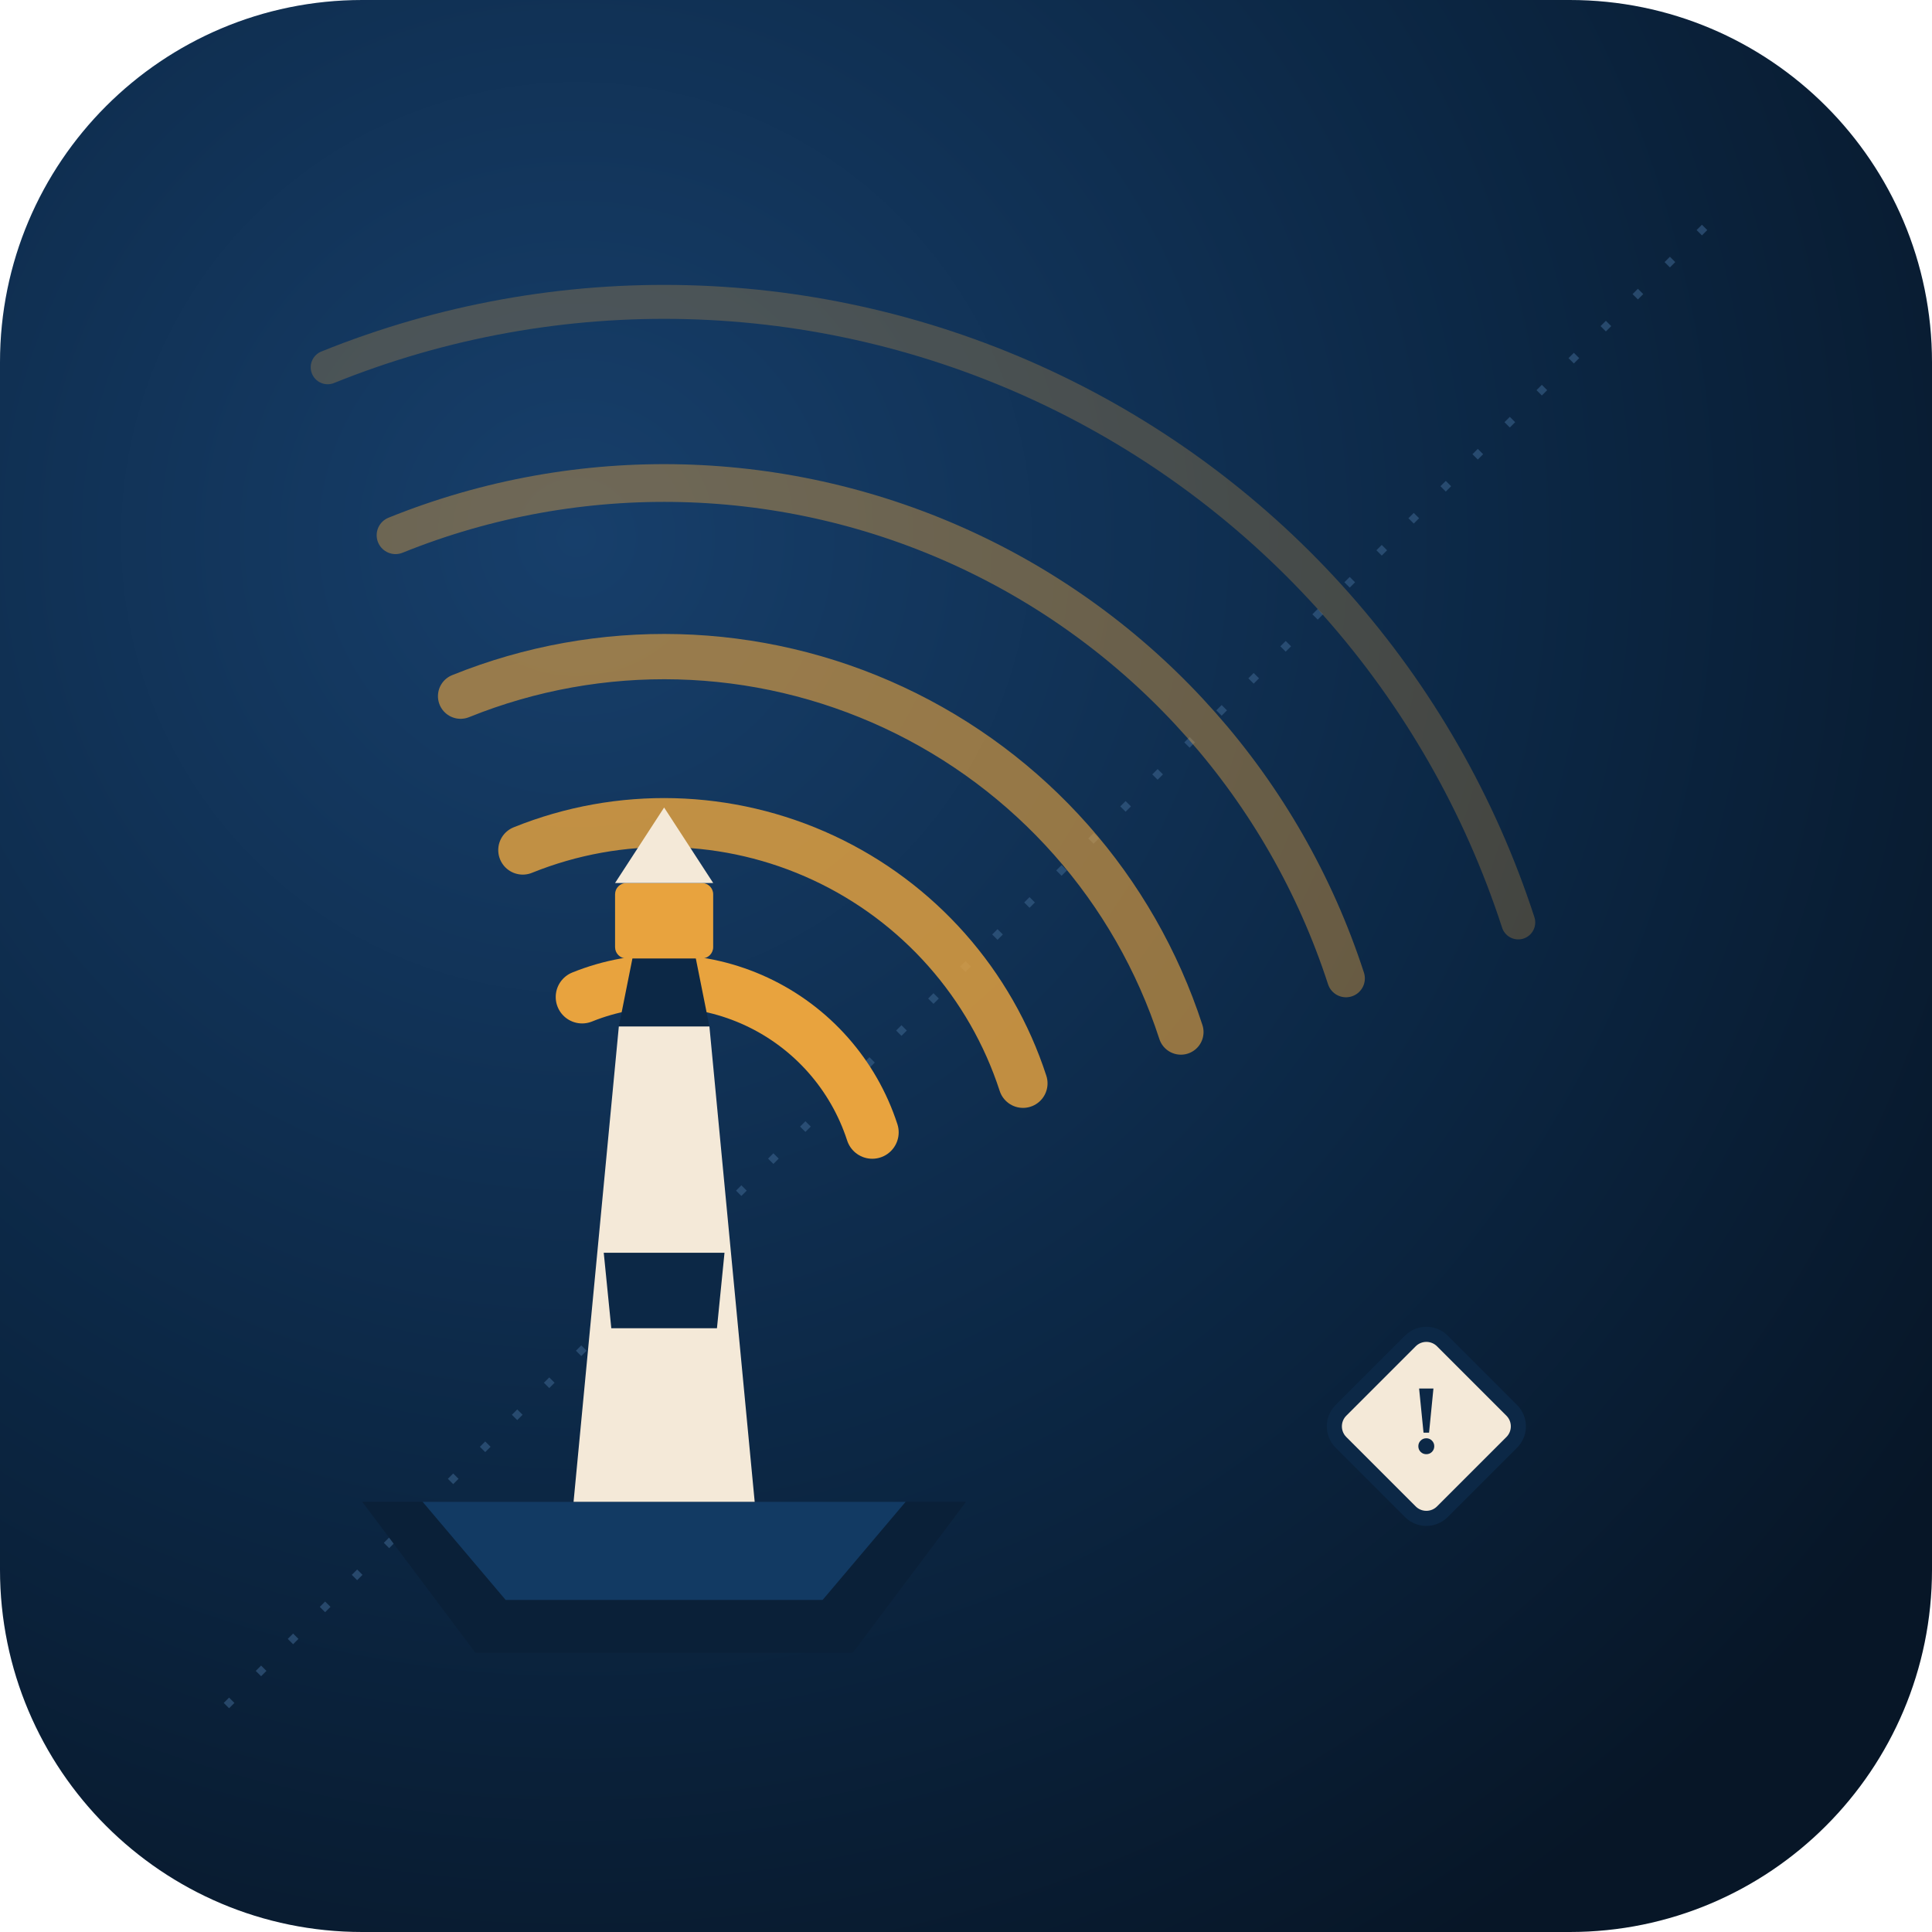
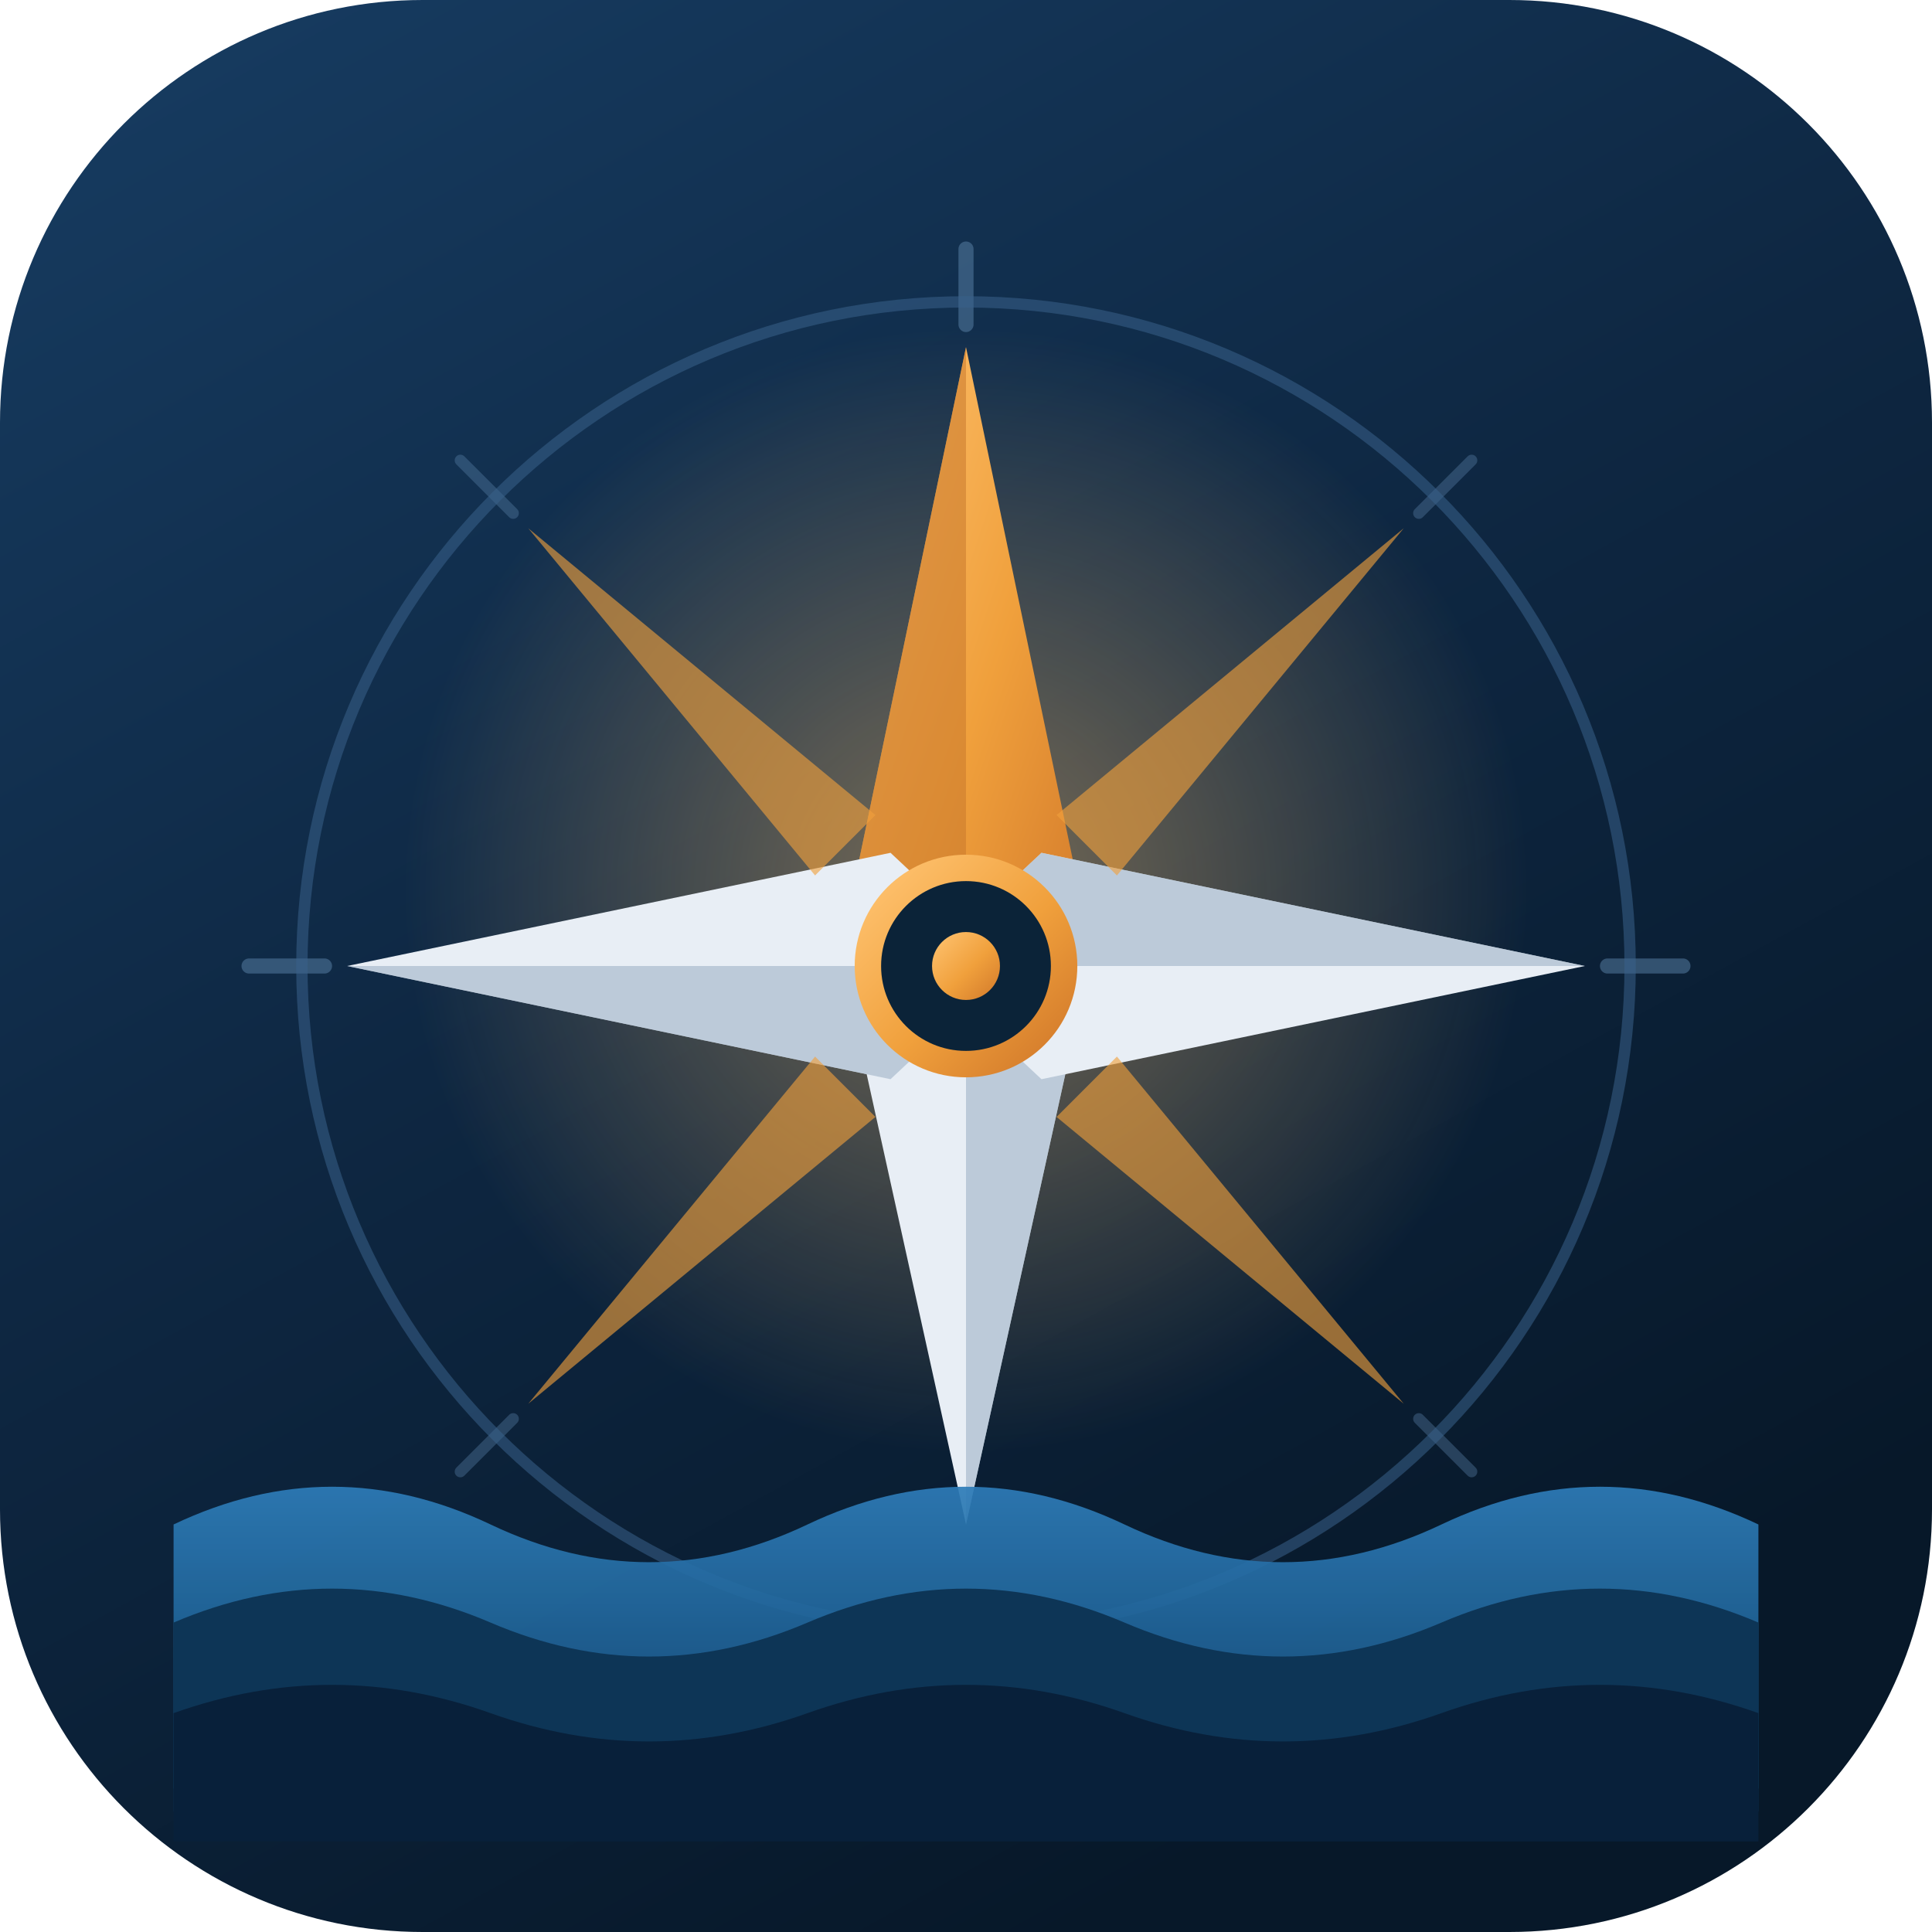
<svg xmlns="http://www.w3.org/2000/svg" viewBox="0 0 512 512">
  <defs>
-     <radialGradient id="bg" cx="30%" cy="28%" r="85%">
-       <stop offset="0%" stop-color="#173F6B" />
-       <stop offset="55%" stop-color="#0C2846" />
-       <stop offset="100%" stop-color="#071627" />
+     <linearGradient id="bg" x1="0" y1="0" x2="0.55" y2="1">
+       <stop offset="0%" stop-color="#173d63" />
+       <stop offset="52%" stop-color="#0e2742" />
+       <stop offset="100%" stop-color="#071829" />
+     </linearGradient>
+     <linearGradient id="brass" x1="0" y1="0" x2="1" y2="1">
+       <stop offset="0%" stop-color="#ffc472" />
+       <stop offset="55%" stop-color="#f0a03c" />
+       <stop offset="100%" stop-color="#d1782a" />
+     </linearGradient>
+     <linearGradient id="sea" x1="0" y1="0" x2="0" y2="1">
+       <stop offset="0%" stop-color="#2d7cb8" />
+       <stop offset="100%" stop-color="#124a76" />
+     </linearGradient>
+     <radialGradient id="halo" cx="0.5" cy="0.5" r="0.5">
+       <stop offset="0%" stop-color="#ffc472" stop-opacity=".45" />
+       <stop offset="100%" stop-color="#ffc472" stop-opacity="0" />
    </radialGradient>
-     <linearGradient id="water" x1="0" y1="0" x2="0" y2="1">
-       <stop offset="0%" stop-color="#0F3355" />
-       <stop offset="100%" stop-color="#081C31" />
-     </linearGradient>
  </defs>
-   <rect width="512" height="512" rx="96" fill="url(#bg)" />
-   <line x1="60" y1="452" x2="452" y2="60" stroke="#3E6690" stroke-width="2" stroke-dasharray="2 10" opacity="0.55" />
-   <path d="M 231.16,300.08 A 58.00,58.00 0 0 0 154.27,264.22" fill="none" stroke="#E8A33E" stroke-width="14" stroke-linecap="round" opacity="1.0" />
-   <path d="M 271.11,287.10 A 100.00,100.00 0 0 0 138.54,225.28" fill="none" stroke="#E8A33E" stroke-width="13" stroke-linecap="round" opacity="0.82" />
-   <path d="M 312.95,273.50 A 144.00,144.00 0 0 0 122.06,184.49" fill="none" stroke="#E8A33E" stroke-width="12" stroke-linecap="round" opacity="0.62" />
-   <path d="M 356.70,259.29 A 190.00,190.00 0 0 0 104.82,141.84" fill="none" stroke="#E8A33E" stroke-width="10" stroke-linecap="round" opacity="0.42" />
-   <path d="M 402.35,244.45 A 238.00,238.00 0 0 0 86.84,97.33" fill="none" stroke="#E8A33E" stroke-width="9" stroke-linecap="round" opacity="0.26" />
-   <polygon points="96,398 256,398 226,438 126,438" fill="#0A2038" />
-   <polygon points="112,398 240,398 218,424 134,424" fill="#123A63" />
-   <path d="M 152,398 L 164,272 L 188,272 L 200,398 Z" fill="#F4E9D8" />
-   <path d="M 160,332 L 192,332 L 190,352 L 162,352 Z" fill="#0C2846" />
-   <path d="M 164,272 L 188,272 L 184,252 L 168,252 Z" fill="#0C2846" />
-   <rect x="163" y="234" width="26" height="20" rx="3" fill="#E8A33E" />
-   <polygon points="163,234 189,234 176,214" fill="#F4E9D8" />
-   <g transform="translate(378,378)">
-     <rect x="-19" y="-19" width="38" height="38" rx="6" transform="rotate(45)" fill="#F4E9D8" />
-     <rect x="-19" y="-19" width="38" height="38" rx="6" transform="rotate(45)" fill="none" stroke="#0C2846" stroke-width="4" />
-     <text x="0" y="7" text-anchor="middle" font-family="Georgia, 'Times New Roman', serif" font-size="26" font-weight="700" fill="#0C2846">!</text>
+   <rect width="512" height="512" rx="112" fill="url(#bg)" />
+   <g stroke="#5b83aa" stroke-linecap="round" opacity=".5">
+     <g stroke-width="4">
+       <path d="M256 66 v20" />
+       <path d="M256 426 v20" />
+       <path d="M66 256 h20" />
+       <path d="M426 256 h20" />
+     </g>
+     <g stroke-width="3" opacity=".75">
+       <path d="M390 122 l-14 14" />
+       <path d="M136 376 l-14 14" />
+       <path d="M122 122 l14 14" />
+       <path d="M376 376 l14 14" />
+     </g>
  </g>
+   <circle cx="256" cy="256" r="176" fill="none" stroke="#38618a" stroke-width="3" opacity=".55" />
+   <circle cx="256" cy="236" r="150" fill="url(#halo)" />
+   <g>
+     <path d="M256 92 L286 236 L256 268 L226 236 Z" fill="url(#brass)" />
+     <path d="M256 92 L256 268 L226 236 Z" fill="#c9782c" opacity=".55" />
+     <path d="M256 404 L226 268 L256 236 L286 268 Z" fill="#e8eef5" />
+     <path d="M256 404 L256 236 L286 268 Z" fill="#9fb3c7" opacity=".6" />
+     <path d="M92 256 L236 226 L268 256 L236 286 Z" fill="#e8eef5" />
+     <path d="M92 256 L268 256 L236 286 Z" fill="#9fb3c7" opacity=".6" />
+     <path d="M420 256 L276 286 L244 256 L276 226 Z" fill="#e8eef5" />
+     <path d="M420 256 L244 256 L276 226 Z" fill="#9fb3c7" opacity=".6" />
+   </g>
+   <g fill="#f0a03c" opacity=".62">
+     <path d="M372 140 L280 216 L296 232 Z" />
+     <path d="M140 372 L232 296 L216 280 Z" />
+     <path d="M140 140 L216 232 L232 216 Z" />
+     <path d="M372 372 L296 280 L280 296 Z" />
+   </g>
+   <circle cx="256" cy="256" r="26" fill="#0b2338" stroke="url(#brass)" stroke-width="7" />
+   <circle cx="256" cy="256" r="9" fill="url(#brass)" />
+   <path d="M46 404 q42 -20 84 0 t84 0 t84 0 t84 0 t84 0 v70 h-420 z" fill="url(#sea)" opacity=".92" />
+   <path d="M46 430 q42 -18 84 0 t84 0 t84 0 t84 0 t84 0 v50 h-420 z" fill="#0d3556" />
+   <path d="M46 454 q42 -15 84 0 t84 0 t84 0 t84 0 t84 0 v34 h-420 z" fill="#08203a" />
</svg>
